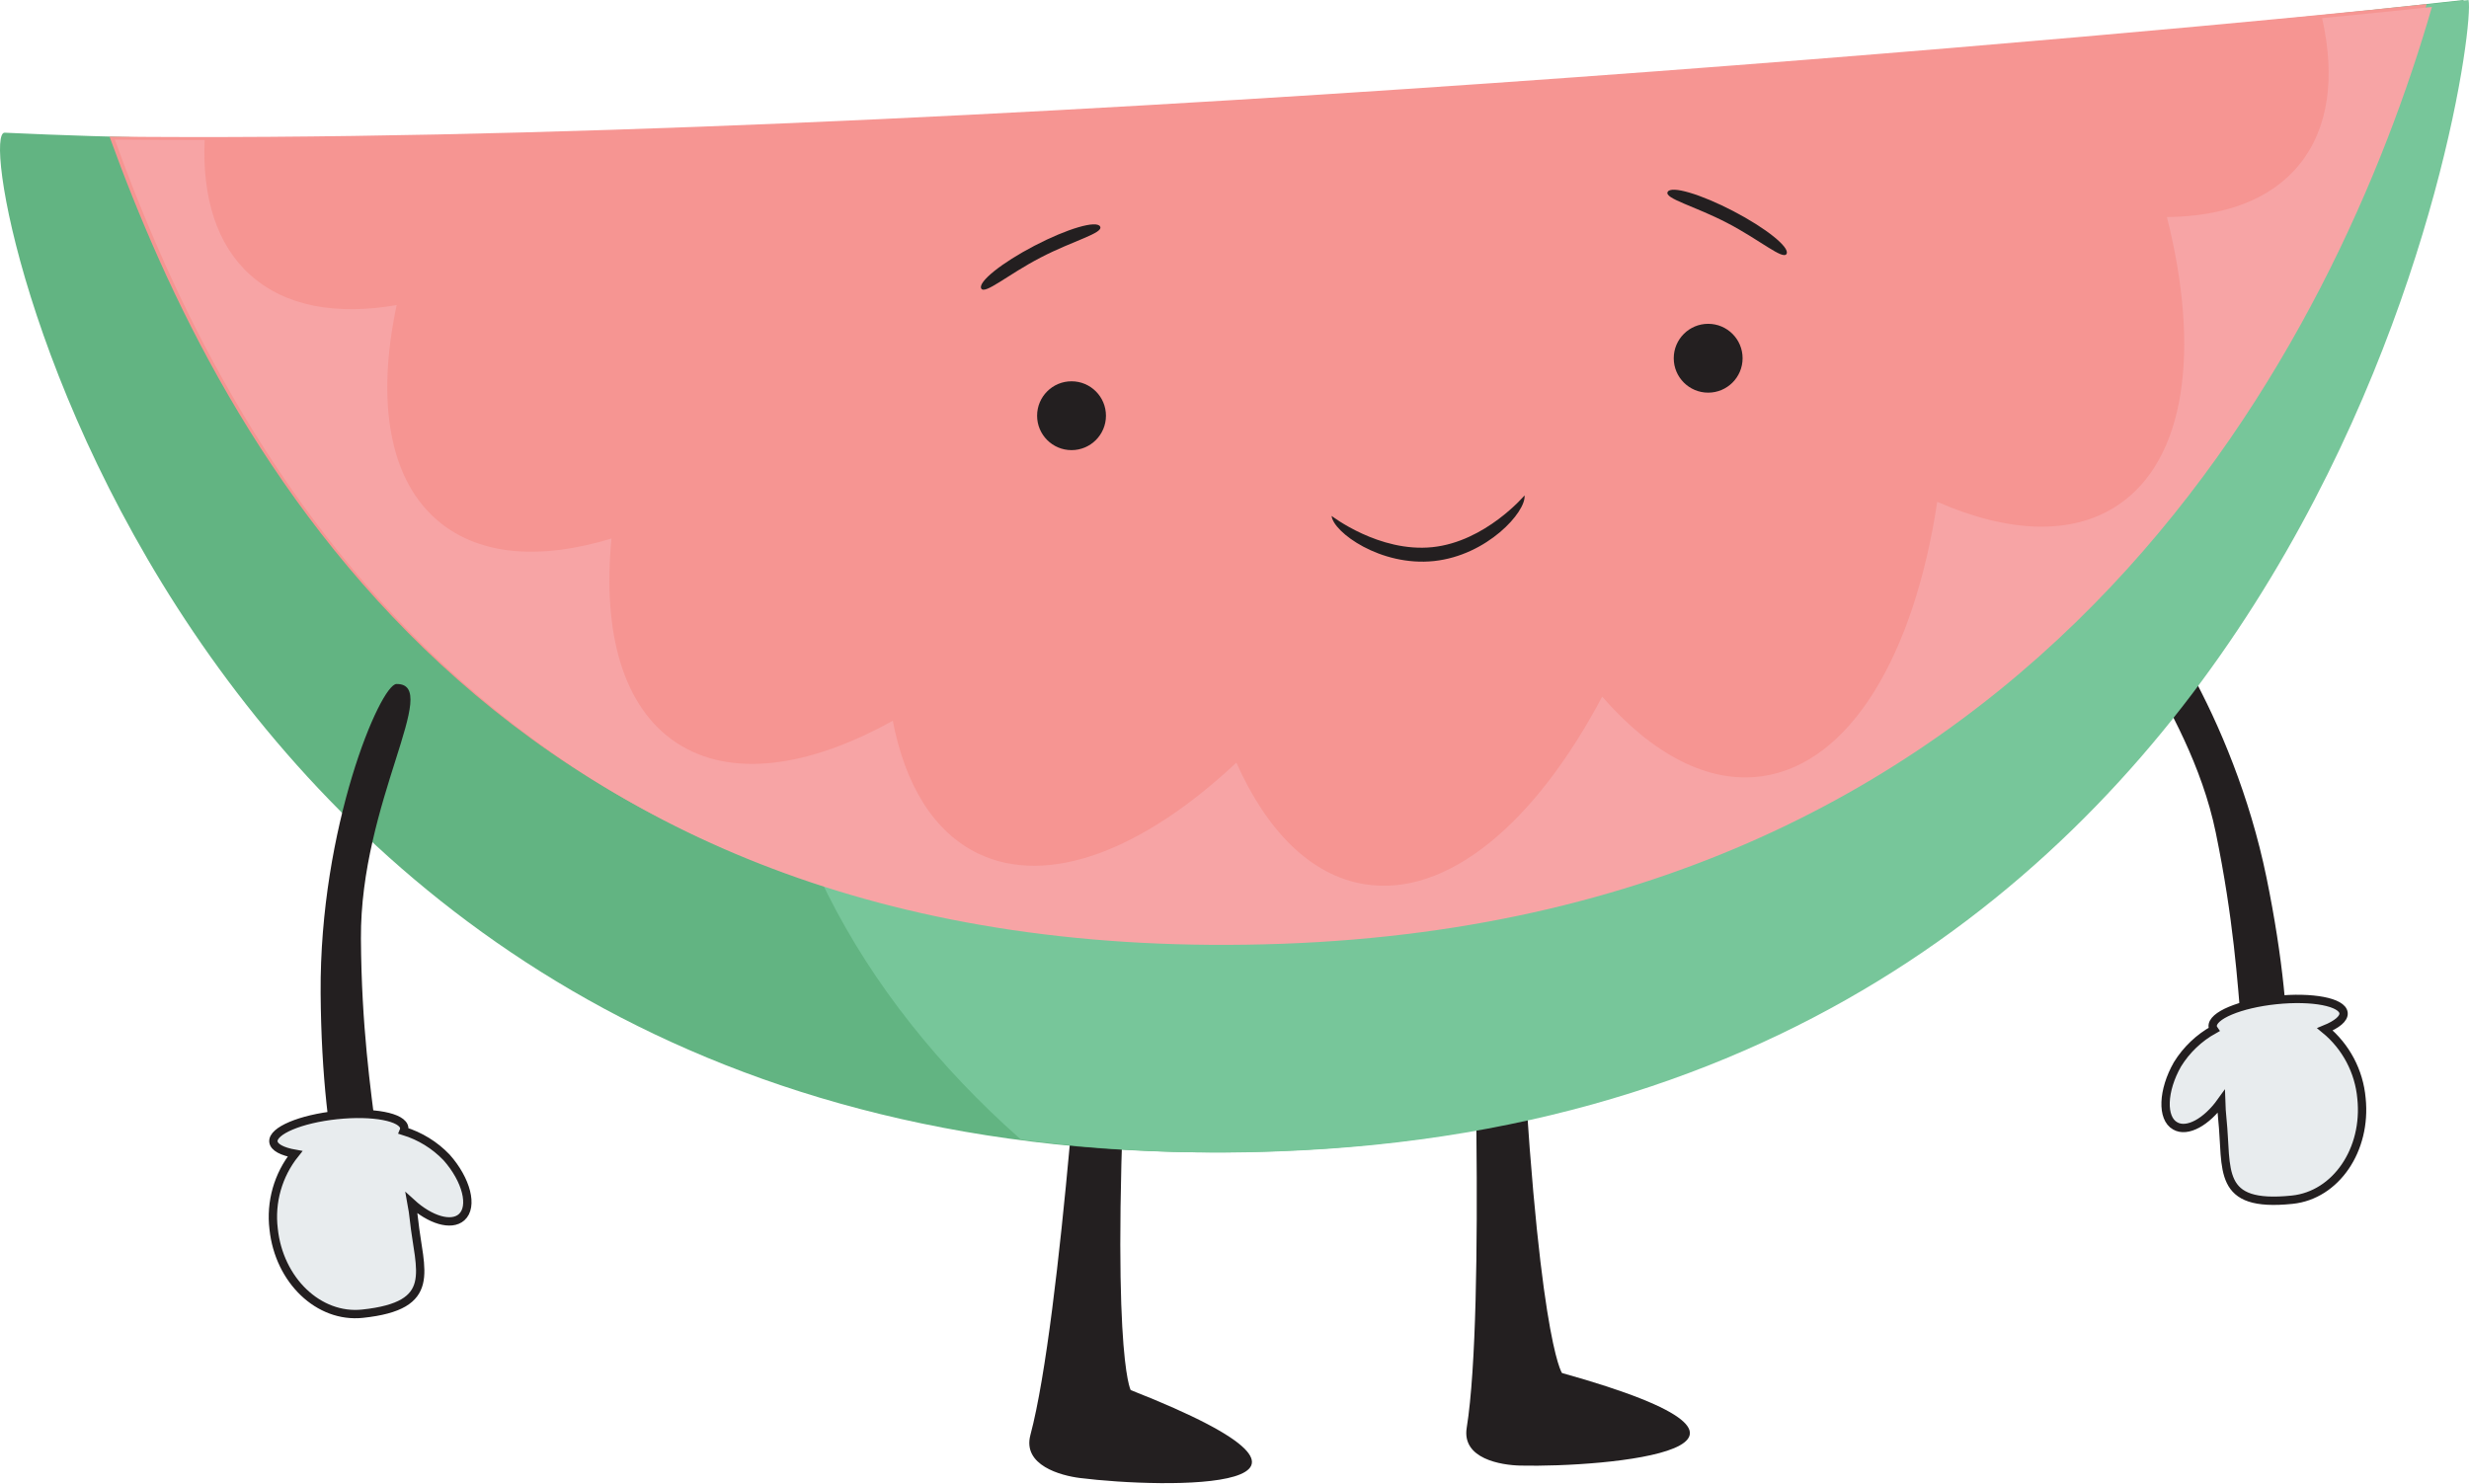
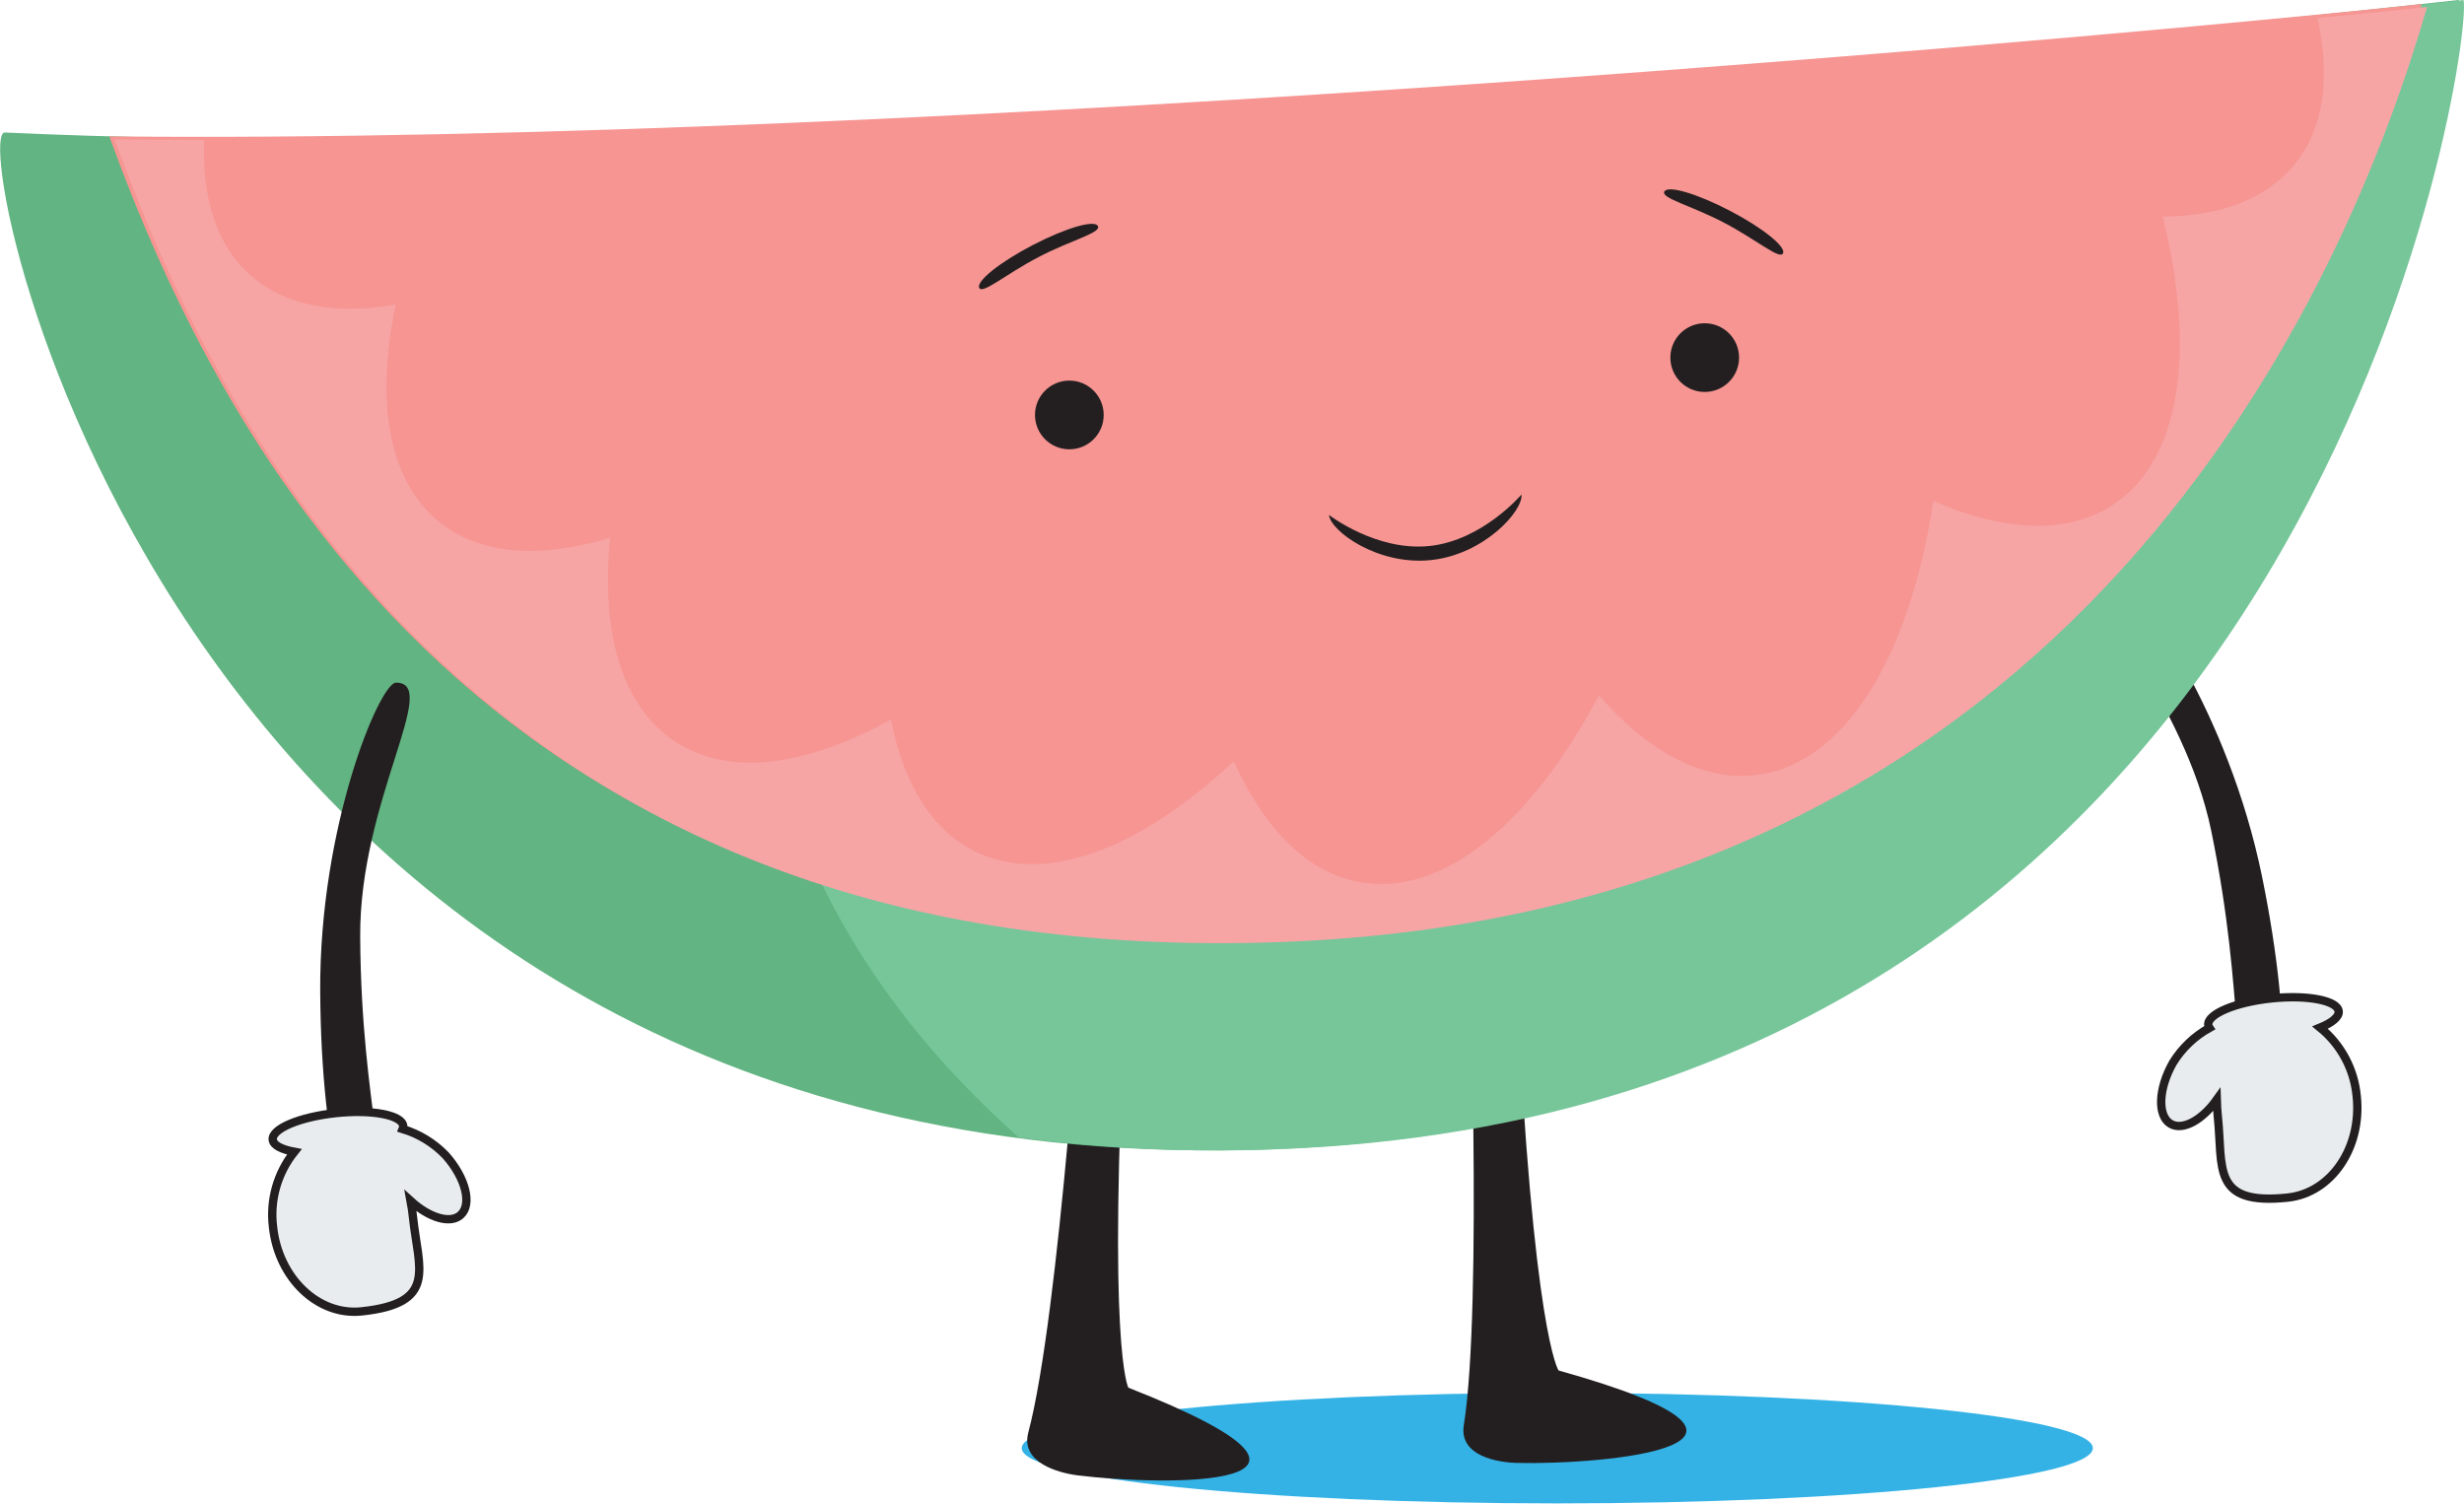
- <svg xmlns="http://www.w3.org/2000/svg" viewBox="0 0 710.75 427.06">
+ <svg xmlns="http://www.w3.org/2000/svg" viewBox="0 0 507.87 309.88">
  <defs>
-     <style>.cls-1{fill:#231f20;}.cls-2{fill:#e8ecee;stroke:#231f20;stroke-miterlimit:10;stroke-width:2.4px;}.cls-3{fill:#62b482;}.cls-4{fill:#77c69a;}.cls-5{fill:#f69592;}.cls-6{fill:#f7a4a5;}</style>
+     <style>.cls-1{fill:#34b2e6;}.cls-2{fill:#231f20;}.cls-3{fill:#e8ecee;stroke:#231f20;stroke-miterlimit:10;stroke-width:1.72px;}.cls-4{fill:#62b482;}.cls-5{fill:#77c69a;}.cls-6{fill:#f69592;}.cls-7{fill:#f7a4a5;}</style>
  </defs>
  <g id="Layer_2" data-name="Layer 2">
-     <g id="Layer_14" data-name="Layer 14">
-       <path class="cls-1" d="M637.85,239.73c10.26,49.87,4.47,72.22,14.87,82.6,6.18,6.18,9.32-22.94-.27-69.67s-35.31-83.49-39.87-82.55C599.63,172.76,629.92,201.18,637.85,239.73Z" />
-       <path class="cls-2" d="M626.83,306.46a28.72,28.72,0,0,1,10.48-10,1.94,1.94,0,0,1-.34-.85c-.33-3.14,7.84-6.57,18.24-7.65s19.1.58,19.43,3.72c.17,1.61-1.91,3.29-5.36,4.7a29,29,0,0,1,10.52,19.89c1.54,14.8-7.38,27.87-19.93,29.17-22,2.3-18.59-8.59-20.14-23.39-.17-1.63-.27-3.26-.32-4.86-4.22,5.89-9.78,9-13.24,7C622.23,322,622.53,314,626.83,306.46Z" />
-       <path class="cls-1" d="M310.85,425.57c-5.46-.69-16.56-3.63-14.23-12.38,9-33.7,15.88-141.36,15.88-141.36,0-9-7.3-39.48,0-39.48l6.4,39.66c7.28,0,6.43,5.08,5.94,14.11-5.62,103.39.66,114.14.66,114.14C400.33,429.72,335.21,428.63,310.85,425.57Z" />
-       <path class="cls-1" d="M437.63,422c-5.51-.13-16.84-1.94-15.41-10.87,5.52-34.43,1.46-142.24,1.46-142.24-.92-9-11.26-38.54-4-39.28l10.39,38.81c7.24-.74,6.91,4.4,7.34,13.43,4.9,103.42,12.24,113.49,12.24,113.49C527.07,417,462.17,422.57,437.63,422Z" />
-       <path class="cls-3" d="M1.35,38.21C-10.32,37.67,49,343,366.72,331.51,668.57,320.59,712,12.64,709.17,0,709.17,0,262,50.45,1.35,38.21Z" />
-       <path class="cls-4" d="M280.21,34.89c-39,39.58-61.93,87.94-61.93,140.15,0,58,28.35,111.33,75.62,153.09a437.92,437.92,0,0,0,74.27,3.39C670,320.59,713.5,12.64,710.62,0,710.62,0,497.8,24,280.21,34.89Z" />
-       <path class="cls-5" d="M31.53,39.33c32,88.35,110.32,239.73,336.16,231.56C589.12,262.88,671.51,95,698.56,1.17,630.72,8.51,270.95,41.85,31.53,39.33Z" />
-       <circle class="cls-1" cx="308.46" cy="119.7" r="9.91" />
-       <circle class="cls-1" cx="491.73" cy="103.15" r="9.91" />
-       <path class="cls-1" d="M438.87,142.65c.5,4.71-10.74,17.28-26.08,18.9s-29-8.31-29.46-13c0,0,13.69,10.58,29,9S438.87,142.65,438.87,142.65Z" />
-       <path class="cls-6" d="M668.47,5.22c3.79,16.94,1.95,31.64-6.52,42.11-8.19,10.13-21.57,15-38.16,15.17,9.63,38.27,5.49,69.93-14.19,83-13.3,8.84-31.67,7.85-51.93-1-6.66,44.11-25,75.35-50.36,79-15.69,2.23-31.72-6.43-46.09-22.91-19.2,36.32-44.5,57.91-68.46,54-15.47-2.53-28.08-15.33-36.85-35-26.62,25-54.05,35.88-74.29,26.2C268.77,239.6,260.57,226,257,207.53c-24.25,13.48-46.7,16.62-62.27,6.34-15.39-10.16-21.34-31.66-18.7-58.81-20,6.1-37.42,5.05-49.36-4.6-14.74-11.92-18.4-34.82-12.48-62.62-17.3,3-32,.42-42.13-8.66C62.36,70.49,58.2,56.87,58.91,40.32q-13.13,0-25.86-.13c32,88.35,110.32,239.73,336.16,231.56C590.64,263.73,673,95.88,700.08,2,692.76,2.81,682,3.9,668.47,5.22Z" />
-       <path class="cls-1" d="M514.3,73.09c-1,1.88-7.66-4-17.12-8.91s-18.1-7-17.12-8.91,9.44.59,18.89,5.51S515.28,71.22,514.3,73.09Z" />
-       <path class="cls-1" d="M282.46,83.06c1,1.88,7.66-4,17.12-8.91s18.1-7,17.12-8.91-9.44.59-18.89,5.51S281.49,81.18,282.46,83.06Z" />
-       <path class="cls-1" d="M103.9,270.27c.32,50.92,10.62,71.57,2.61,83.89-4.77,7.33-13.88-20.5-14.21-68.21s17.2-89,21.85-89C127.38,196.82,103.65,230.91,103.9,270.27Z" />
-       <path class="cls-2" d="M128.54,333.25a28.72,28.72,0,0,0-12.32-7.58,1.94,1.94,0,0,0,.15-.9c-.33-3.14-9-4.8-19.43-3.7s-18.56,4.54-18.23,7.68c.17,1.61,2.55,2.83,6.22,3.48a29,29,0,0,0-6.16,21.64c1.56,14.8,13,25.72,25.56,24.4,22-2.33,16.41-12.26,14.84-27.06-.17-1.63-.41-3.24-.7-4.82,5.35,4.88,11.43,6.74,14.41,4.1C136.26,347.48,134.32,339.76,128.54,333.25Z" />
+     <g id="drinks_and_fruits" data-name="drinks and fruits">
+       <ellipse class="cls-1" cx="320.98" cy="298.49" rx="110.39" ry="11.39" />
+       <path class="cls-2" d="M455.78,171.3c7.33,35.64,3.2,51.6,10.62,59,4.42,4.41,6.66-16.39-.19-49.78s-25.23-59.66-28.49-59C428.47,123.45,450.12,143.76,455.78,171.3Z" />
+       <path class="cls-3" d="M447.91,219a20.52,20.52,0,0,1,7.49-7.13,1.39,1.39,0,0,1-.24-.61c-.23-2.24,5.6-4.69,13-5.47s13.65.42,13.88,2.66c.12,1.15-1.36,2.35-3.83,3.36A20.7,20.7,0,0,1,485.76,226c1.1,10.58-5.27,19.91-14.24,20.85-15.73,1.64-13.29-6.14-14.39-16.71-.12-1.17-.2-2.33-.23-3.47-3,4.21-7,6.41-9.46,5C444.62,230.07,444.83,224.39,447.91,219Z" />
+       <path class="cls-2" d="M222.12,304.1c-3.9-.49-11.83-2.6-10.17-8.84,6.42-24.08,11.35-101,11.35-101,0-6.47-5.21-28.21,0-28.21l4.57,28.34c5.2,0,4.59,3.63,4.24,10.08-4,73.87.47,81.56.47,81.56C286.06,307.06,239.53,306.28,222.12,304.1Z" />
+       <path class="cls-2" d="M312.71,301.54c-3.93-.09-12-1.38-11-7.77,3.95-24.61,1-101.64,1-101.64-.66-6.43-8-27.54-2.87-28.07l7.43,27.73c5.18-.53,4.94,3.14,5.24,9.6,3.5,73.9,8.74,81.09,8.74,81.09C376.62,298,330.25,301.95,312.71,301.54Z" />
+       <path class="cls-4" d="M1,27.31C-7.38,26.92,35,245.1,262,236.89,477.73,229.08,508.8,9,506.75,0,506.75,0,187.25,36,1,27.31Z" />
+       <path class="cls-5" d="M200.23,24.93C172.36,53.21,156,87.77,156,125.07c0,41.48,20.26,79.55,54,109.39a312.92,312.92,0,0,0,53.07,2.43C478.77,229.08,509.84,9,507.78,0,507.78,0,355.71,17.16,200.23,24.93Z" />
+       <path class="cls-6" d="M22.53,28.11c22.89,63.13,78.83,171.3,240.21,165.46C421,187.84,479.84,67.9,499.16.83,450.69,6.08,193.61,29.91,22.53,28.11Z" />
+       <circle class="cls-2" cx="220.41" cy="85.53" r="7.08" />
+       <circle class="cls-2" cx="351.37" cy="73.71" r="7.08" />
+       <path class="cls-2" d="M313.6,101.93c.36,3.37-7.68,12.35-18.63,13.51s-20.69-5.94-21.05-9.3c0,0,9.78,7.56,20.74,6.4S313.6,101.93,313.6,101.93Z" />
+       <path class="cls-7" d="M477.66,3.73c2.71,12.1,1.39,22.61-4.66,30.09-5.85,7.24-15.41,10.73-27.26,10.84,6.88,27.35,3.92,50-10.14,59.32-9.5,6.32-22.63,5.61-37.11-.73-4.76,31.52-17.84,53.85-36,56.43-11.21,1.59-22.66-4.59-32.93-16.37-13.72,26-31.8,41.38-48.92,38.58-11.06-1.81-20.06-11-26.33-25-19,17.84-38.62,25.64-53.08,18.72-9.18-4.39-15-14.13-17.6-27.31-17.33,9.63-33.37,11.88-44.5,4.53s-15.25-22.62-13.37-42c-14.27,4.36-26.74,3.61-35.27-3.28C80,99,77.36,82.64,81.58,62.78c-12.36,2.15-22.9.3-30.11-6.19-6.92-6.22-9.89-16-9.38-27.78q-9.38,0-18.48-.1C46.5,91.84,102.45,200,263.82,194.18,422,188.45,480.92,68.51,500.25,1.44,495,2,487.37,2.79,477.66,3.73Z" />
+       <path class="cls-2" d="M367.5,52.23c-.7,1.34-5.48-2.85-12.23-6.37s-12.93-5-12.23-6.37,6.74.42,13.5,3.94S368.2,50.89,367.5,52.23Z" />
+       <path class="cls-2" d="M201.84,59.35c.7,1.34,5.48-2.85,12.23-6.37S227,48,226.3,46.61s-6.74.42-13.5,3.94S201.14,58,201.84,59.35Z" />
+       <path class="cls-2" d="M74.24,193.12c.23,36.38,7.59,51.14,1.87,59.94C72.7,258.3,66.19,238.41,66,204.33s12.29-63.6,15.61-63.62C91,140.64,74.06,165,74.24,193.12Z" />
+       <path class="cls-3" d="M91.85,238.13A20.52,20.52,0,0,0,83,232.71a1.39,1.39,0,0,0,.11-.64c-.24-2.24-6.45-3.43-13.89-2.64s-13.27,3.24-13,5.49c.12,1.15,1.82,2,4.45,2.49a20.7,20.7,0,0,0-4.4,15.46c1.12,10.58,9.29,18.38,18.26,17.43,15.73-1.66,11.72-8.76,10.6-19.34-.12-1.17-.29-2.32-.5-3.44,3.82,3.49,8.17,4.82,10.29,2.93C97.37,248.29,96,242.78,91.85,238.13Z" />
    </g>
  </g>
</svg>
